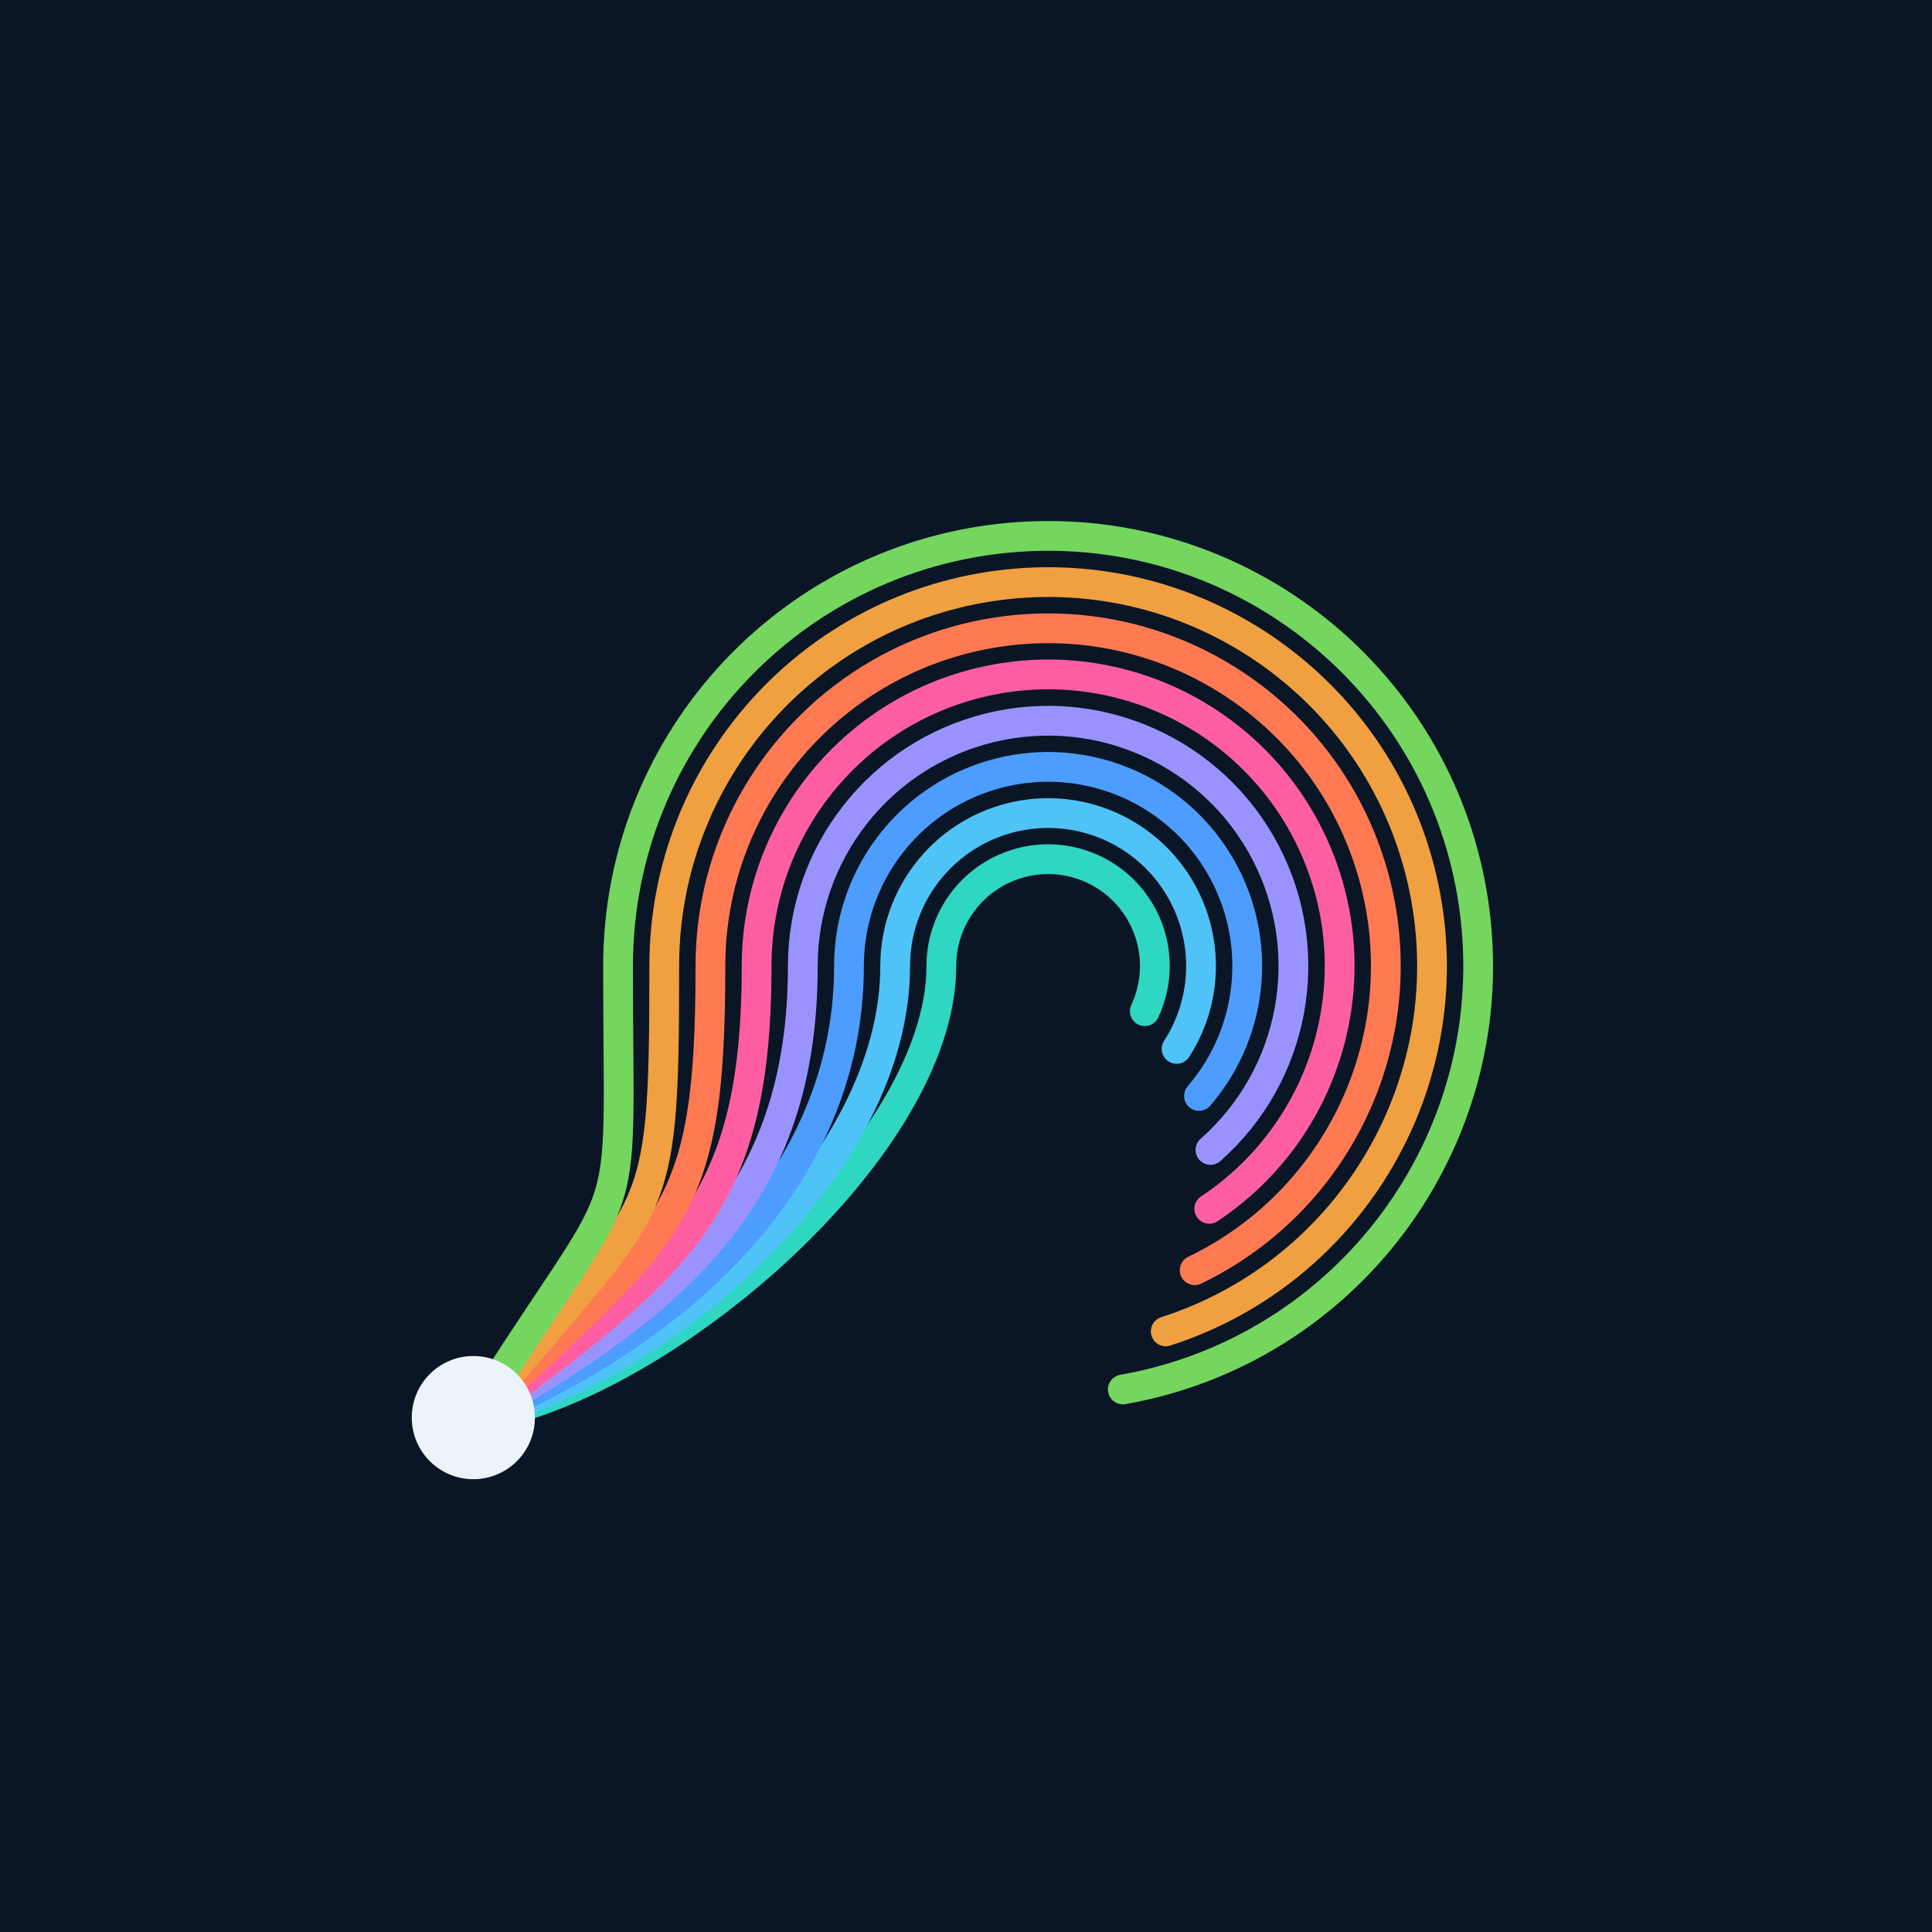
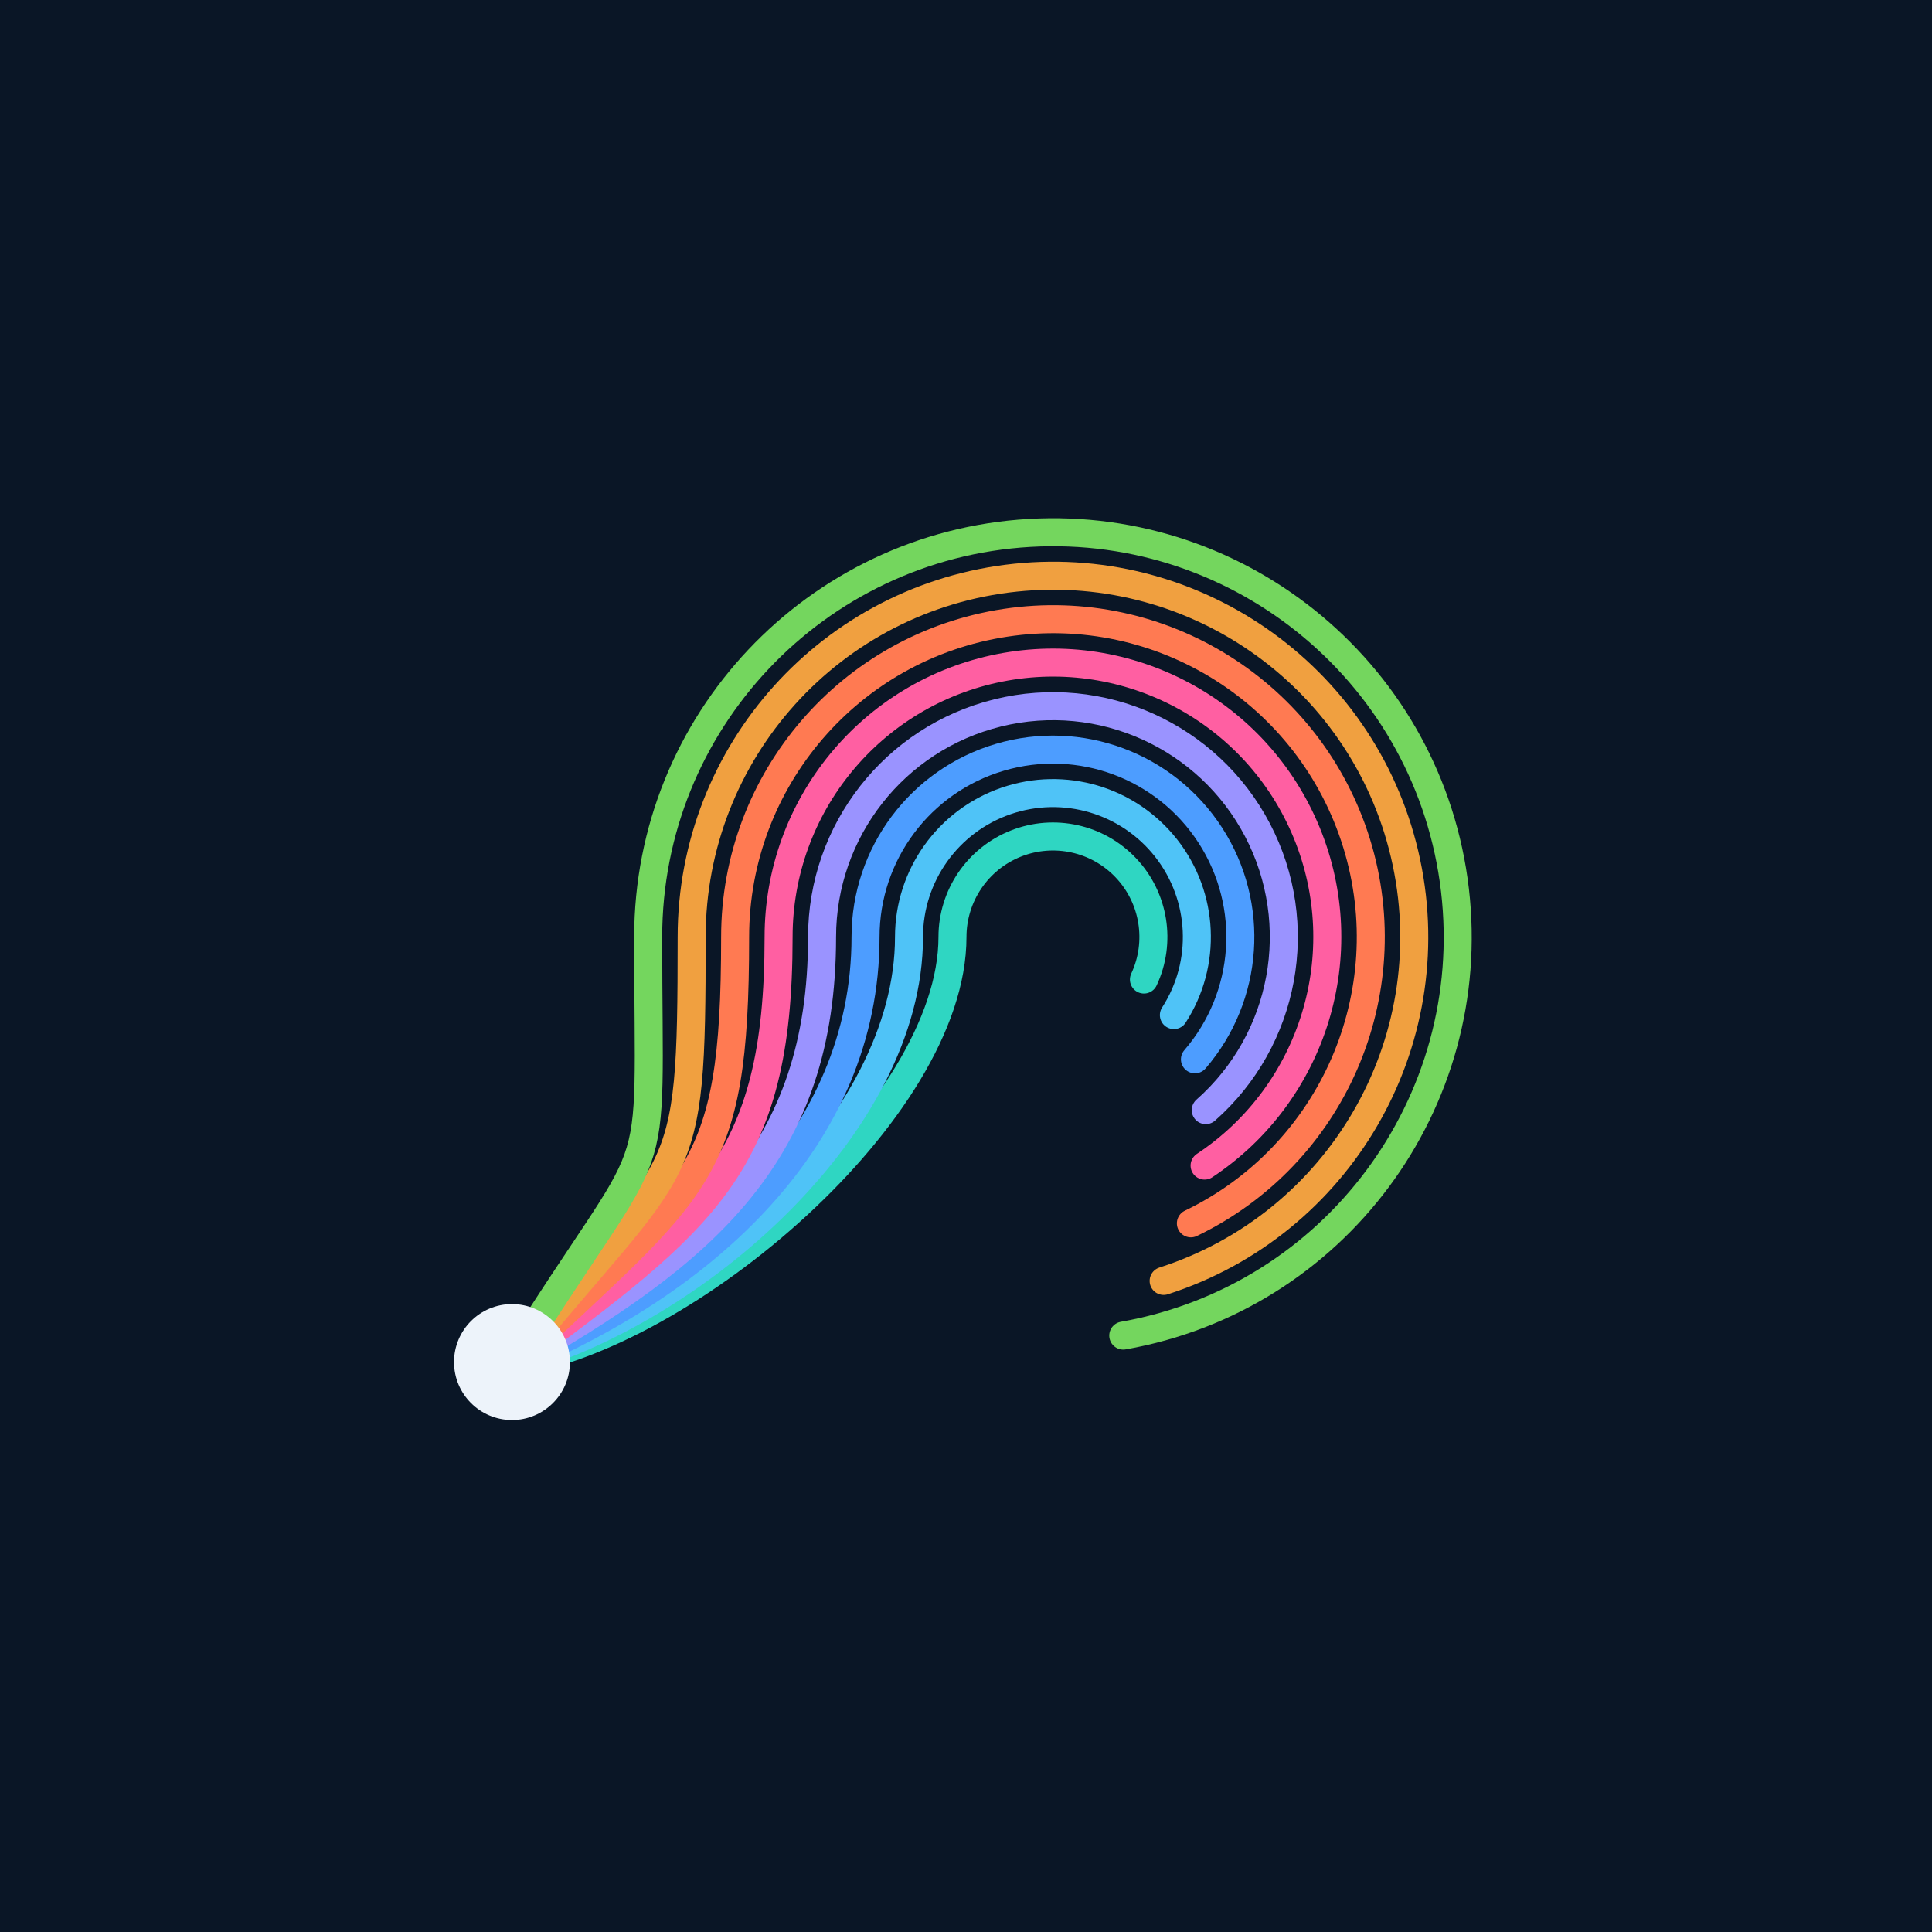
<svg xmlns="http://www.w3.org/2000/svg" viewBox="0 0 64 64">
  <rect width="64" height="64" fill="#0A1626" />
-   <g transform="translate(32 32) scale(0.68) translate(-33 -31)">
+   <g transform="translate(32 32) scale(0.64) translate(-32.5 -32.5)">
    <path d="M9,53 C17.91,51.75 31.8,40 31.8,31 A5.2 5.2 0 1 1 41.71,33.2" fill="none" stroke="#2FD6C2" stroke-width="1.45" stroke-linecap="round" />
    <path d="M9,53 C18.51,50.43 29.55,40.71 29.55,31 A7.45 7.45 0 1 1 43.26,35.04" fill="none" stroke="#4FC3F7" stroke-width="1.45" stroke-linecap="round" />
    <path d="M9,53 C18.91,48.94 27.3,41.43 27.3,31 A9.7 9.7 0 1 1 44.35,37.33" fill="none" stroke="#4D9DFF" stroke-width="1.45" stroke-linecap="round" />
    <path d="M9,53 C19.08,47.31 25.05,42.14 25.05,31 A11.95 11.95 0 1 1 44.91,39.96" fill="none" stroke="#9A93FF" stroke-width="1.45" stroke-linecap="round" />
    <path d="M9,53 C18.98,45.59 22.8,42.86 22.8,31 A14.2 14.2 0 1 1 44.85,42.83" fill="none" stroke="#FF5FA2" stroke-width="1.45" stroke-linecap="round" />
    <path d="M9,53 C18.6,43.82 20.55,43.57 20.55,31 A16.45 16.45 0 1 1 44.14,45.82" fill="none" stroke="#FF7A52" stroke-width="1.45" stroke-linecap="round" />
    <path d="M9,53 C17.93,42.03 18.3,44.29 18.3,31 A18.7 18.7 0 1 1 42.73,48.8" fill="none" stroke="#F0A040" stroke-width="1.45" stroke-linecap="round" />
    <path d="M9,53 C16.95,40.28 16.05,45 16.05,31 A20.95 20.95 0 1 1 40.64,51.63" fill="none" stroke="#74D65E" stroke-width="1.45" stroke-linecap="round" />
    <circle cx="9" cy="53" r="3" fill="#EDF3FA" />
  </g>
</svg>
